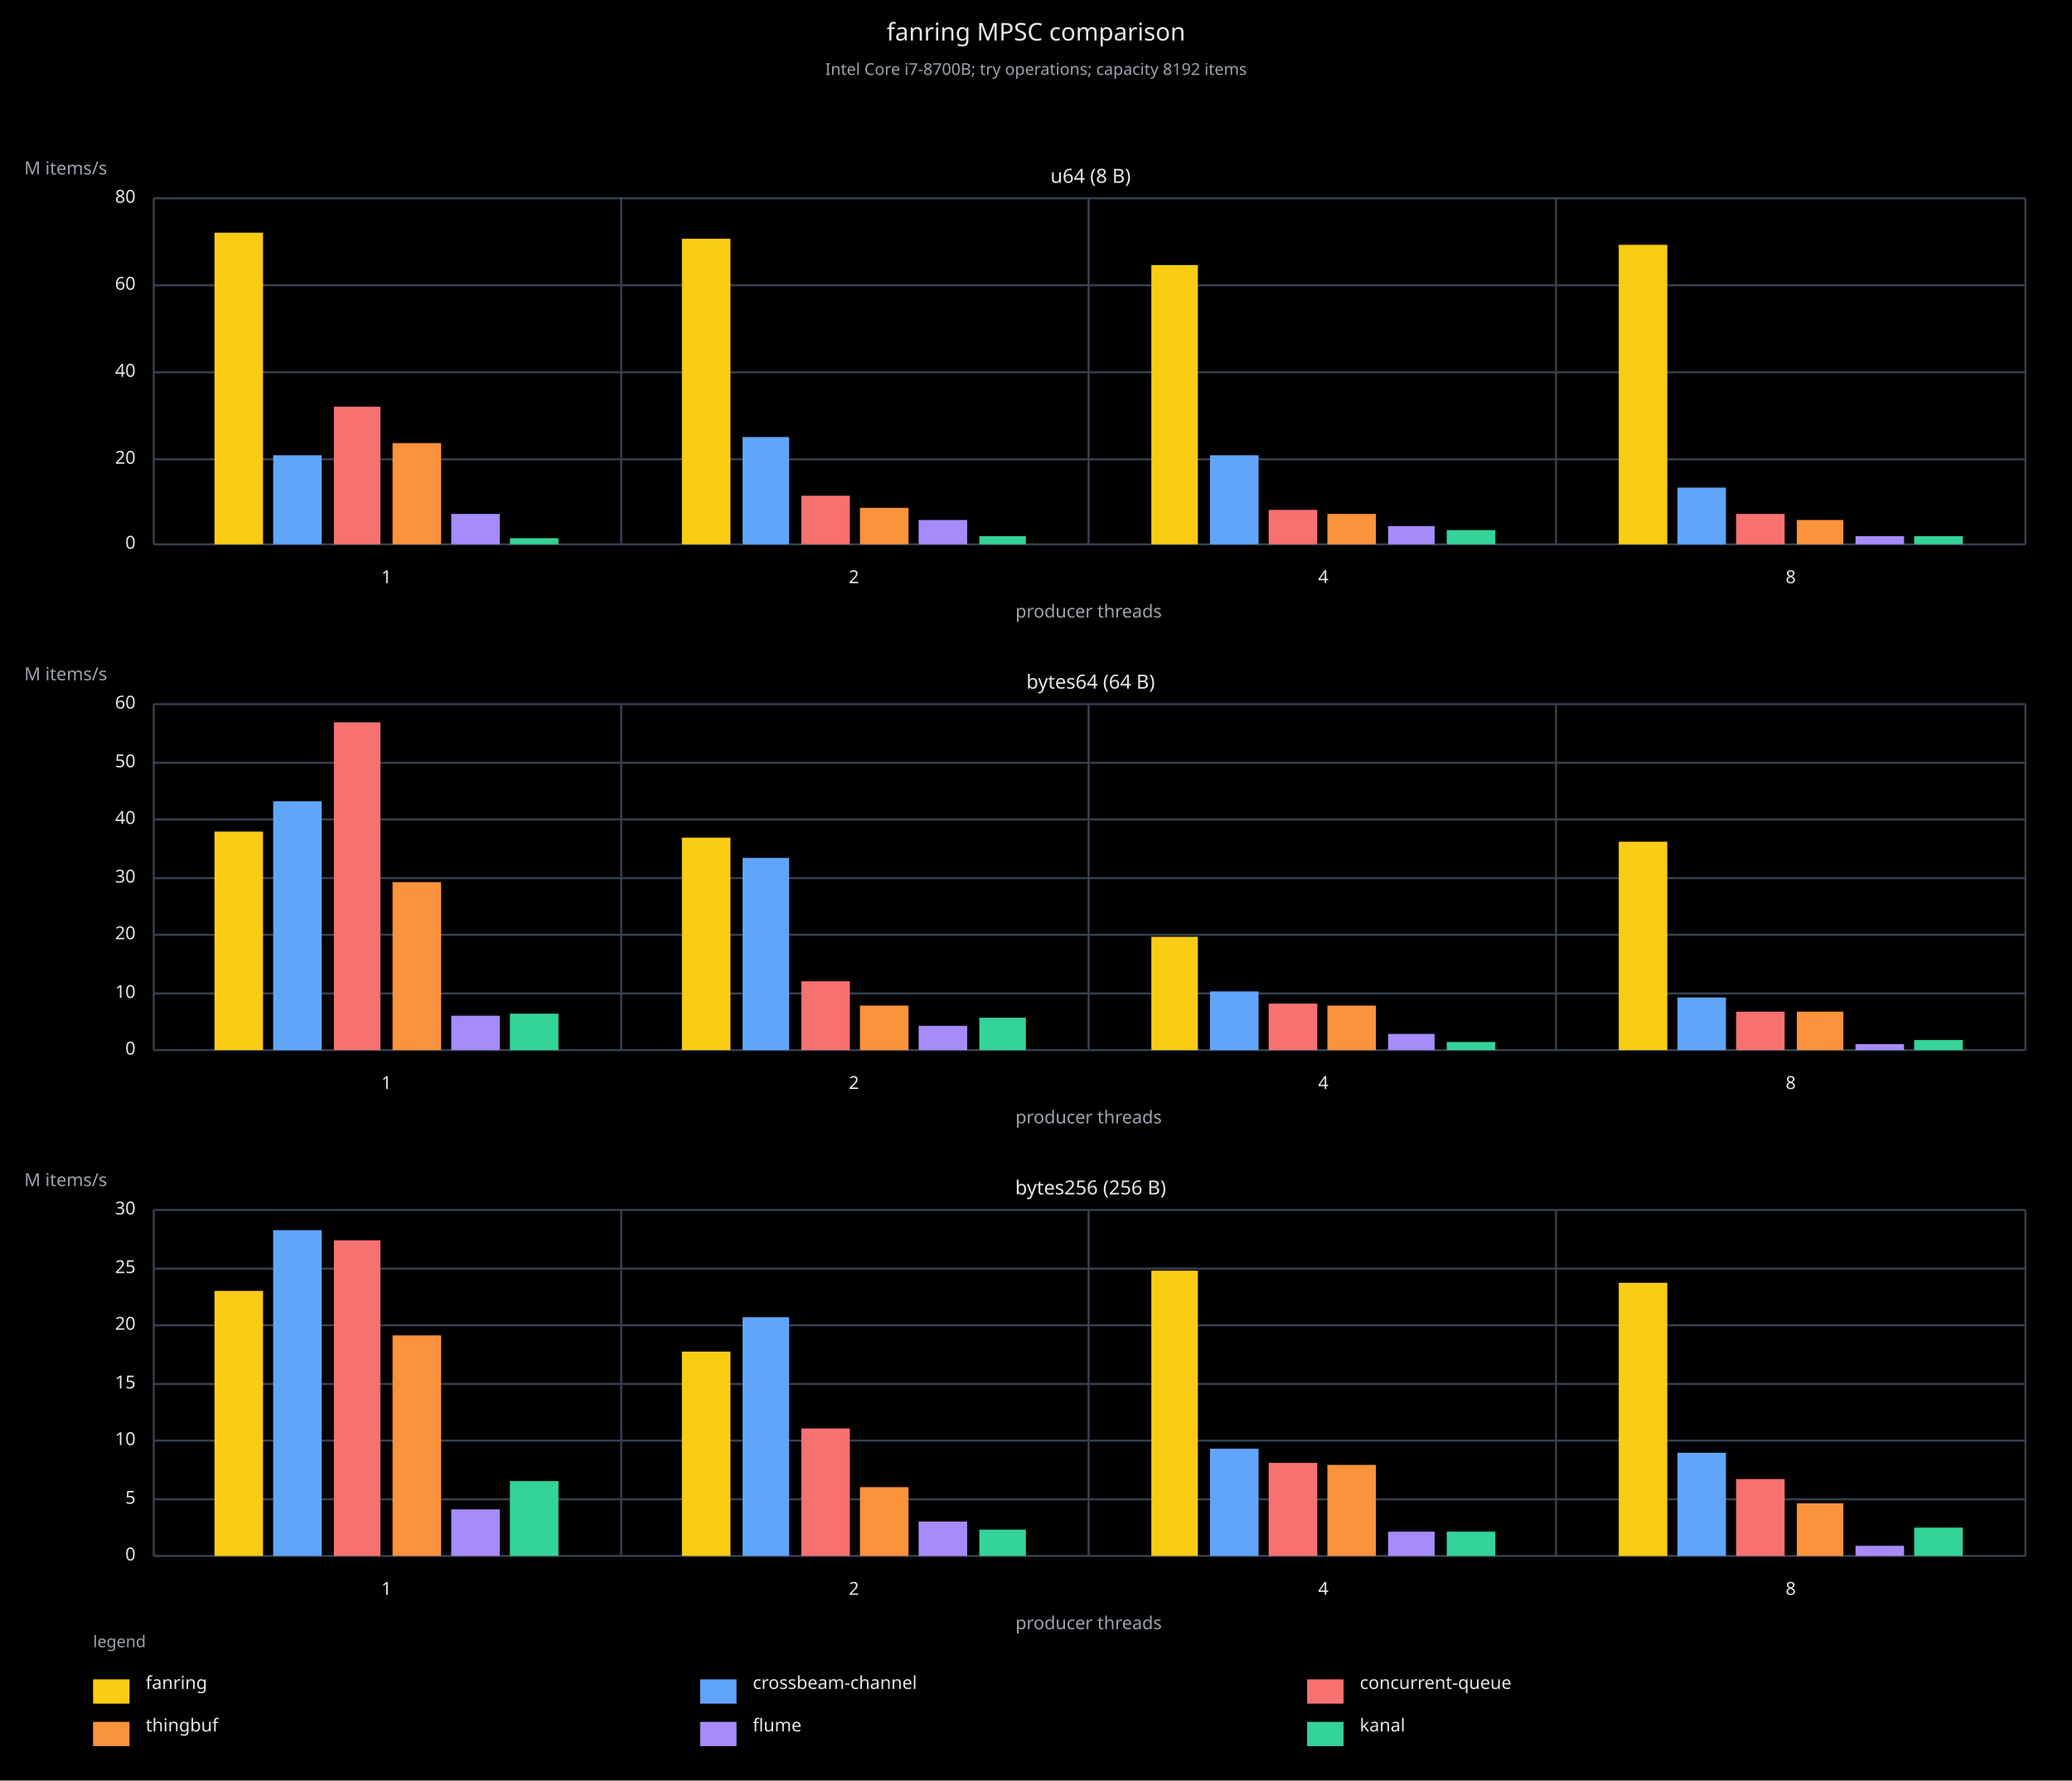
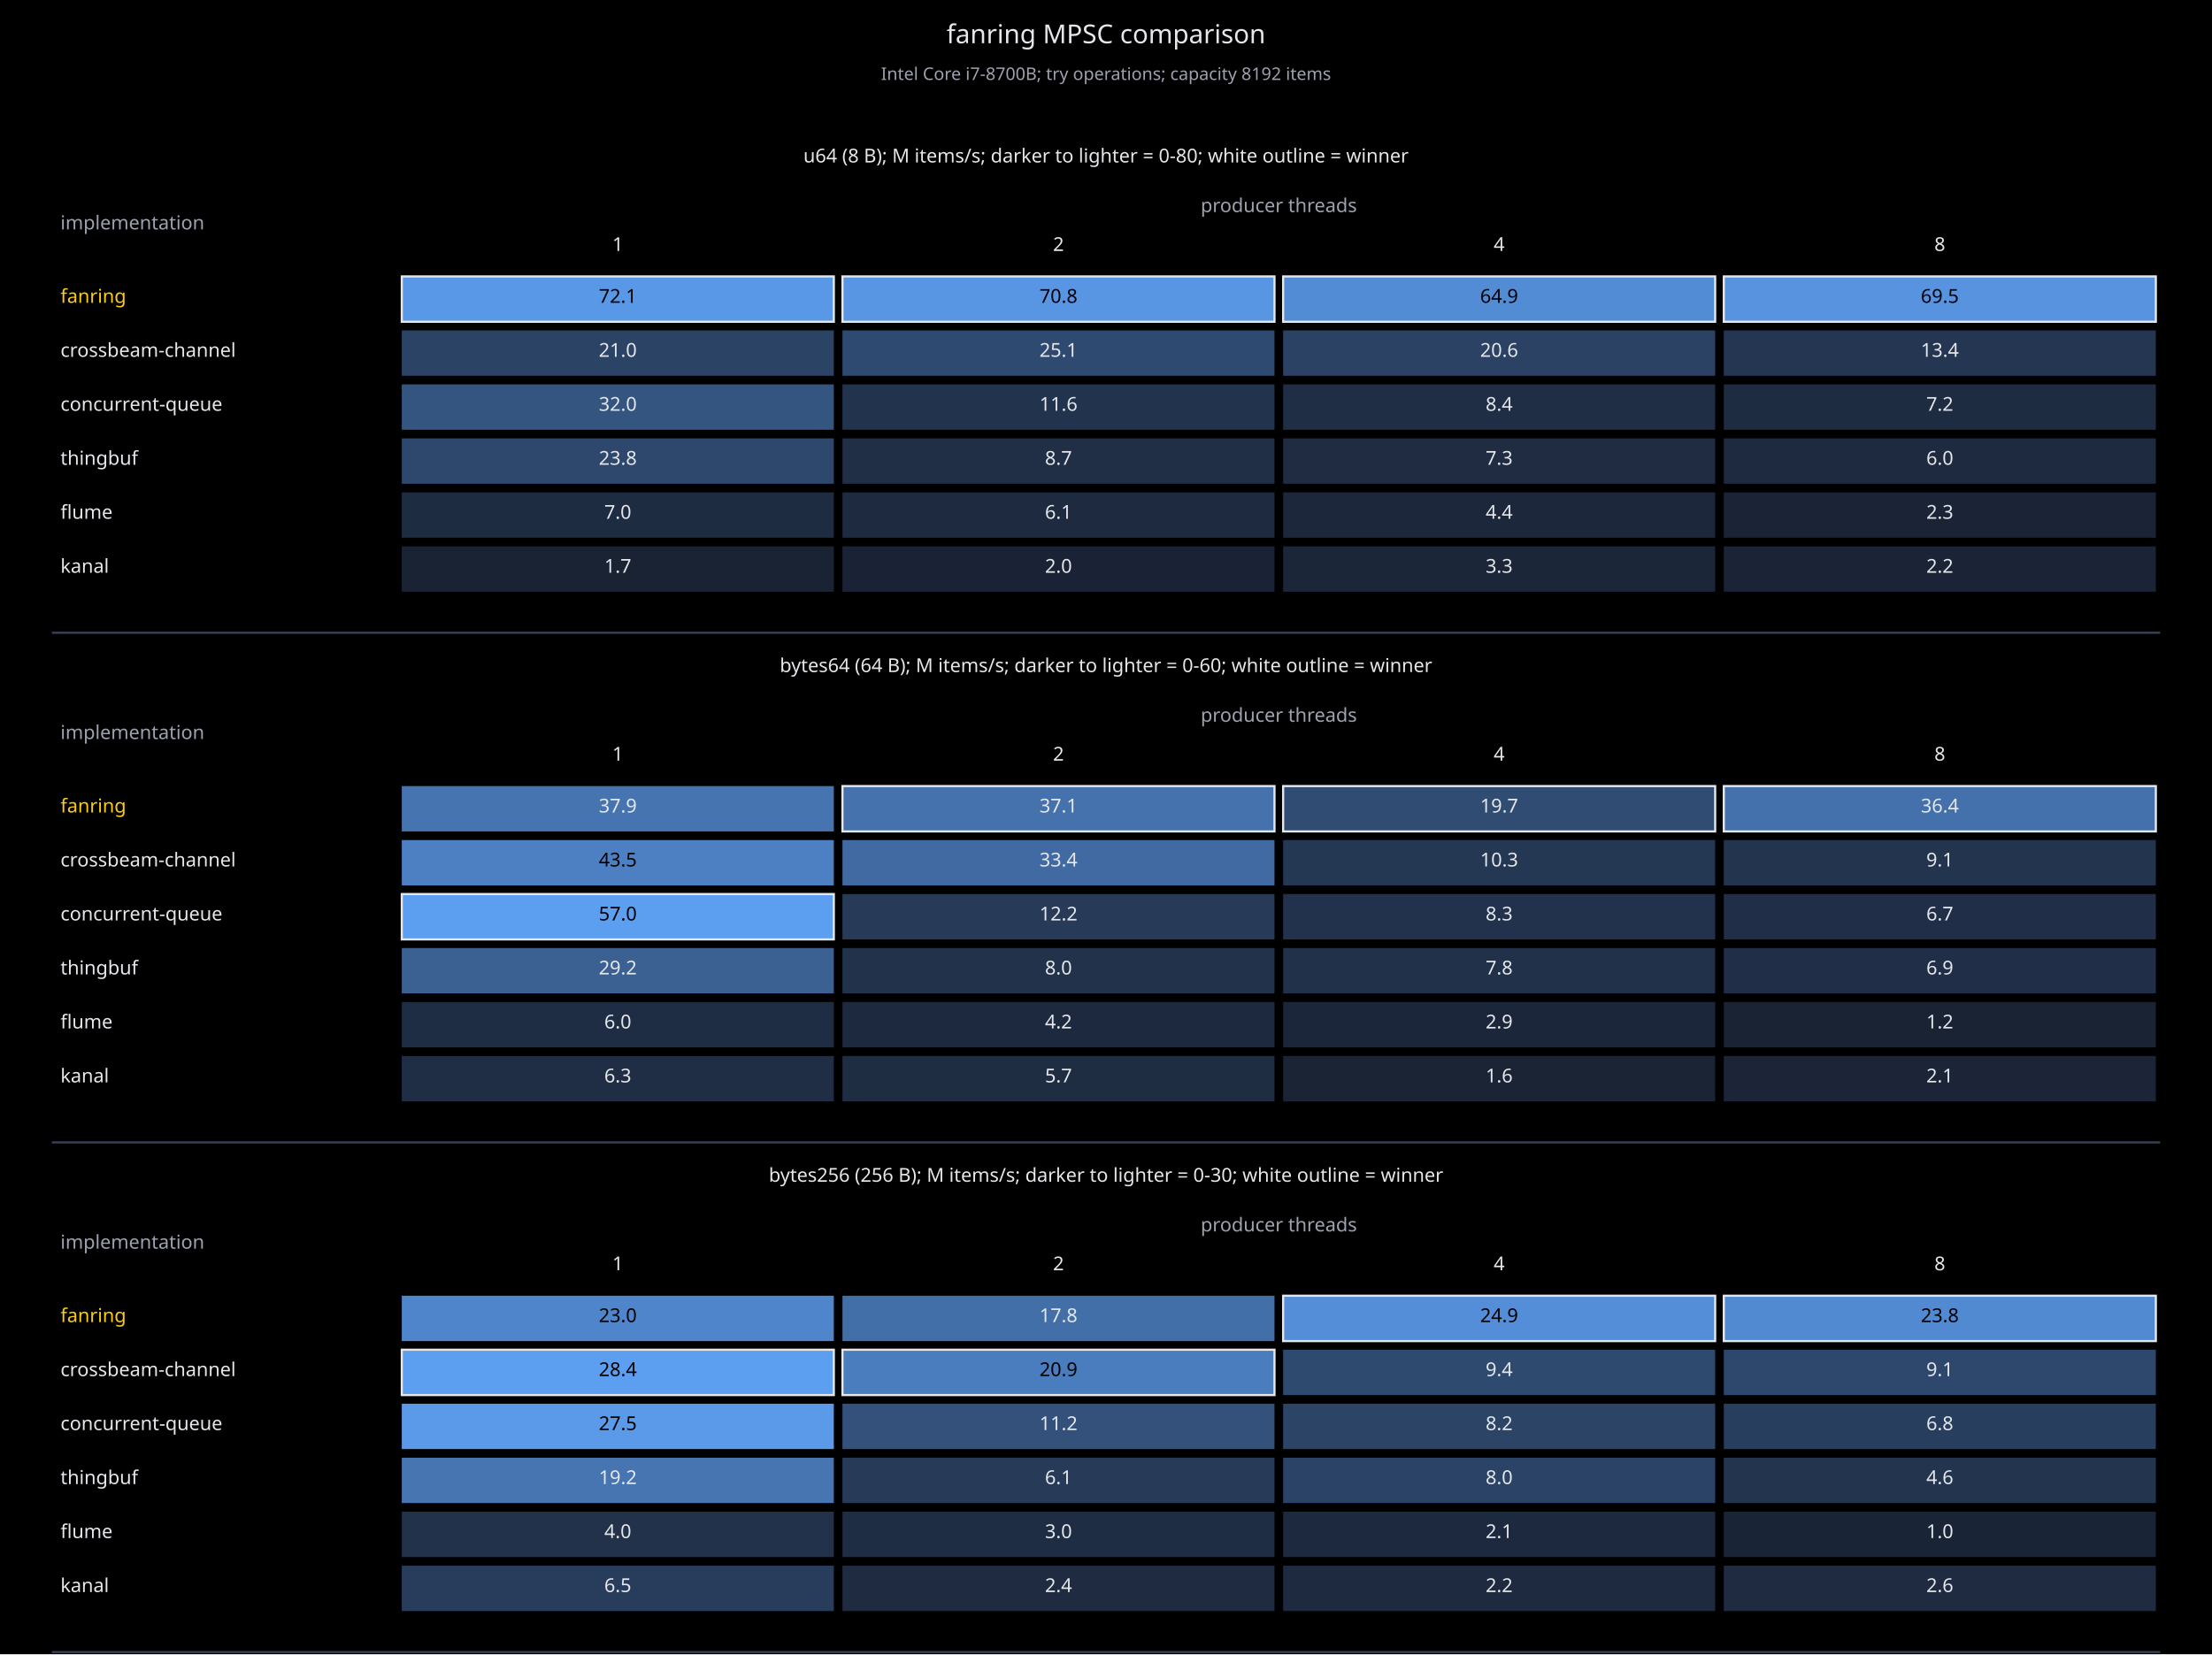
- <svg xmlns="http://www.w3.org/2000/svg" width="1024" height="880" viewBox="0 0 1024 880">
-   <rect x="0" y="0" width="1024" height="880" opacity="1" fill="#000000" stroke="none" />
+ <svg xmlns="http://www.w3.org/2000/svg" width="1024" height="766" viewBox="0 0 1024 766">
+   <rect x="0" y="0" width="1024" height="766" opacity="1" fill="#000000" stroke="none" />
  <text x="512" y="17" dy="0.5ex" text-anchor="middle" font-family="sans-serif" font-size="12.097" opacity="1" fill="#E5E7EB">
fanring MPSC comparison
</text>
  <text x="512" y="35" dy="0.5ex" text-anchor="middle" font-family="sans-serif" font-size="8.065" opacity="1" fill="#9CA3AF">
Intel Core i7-8700B; try operations; capacity 8192 items
</text>
-   <text x="539" y="83" dy="0.76em" text-anchor="middle" font-family="sans-serif" font-size="9.677" opacity="1" fill="#E5E7EB">
- u64 (8 B)
- </text>
-   <line opacity="1" stroke="#374151" stroke-width="1" x1="76" y1="269" x2="76" y2="98" />
-   <line opacity="1" stroke="#374151" stroke-width="1" x1="307" y1="269" x2="307" y2="98" />
-   <line opacity="1" stroke="#374151" stroke-width="1" x1="538" y1="269" x2="538" y2="98" />
-   <line opacity="1" stroke="#374151" stroke-width="1" x1="769" y1="269" x2="769" y2="98" />
-   <line opacity="1" stroke="#374151" stroke-width="1" x1="1001" y1="269" x2="1001" y2="98" />
-   <line opacity="1" stroke="#374151" stroke-width="1" x1="76" y1="269" x2="1001" y2="269" />
-   <line opacity="1" stroke="#374151" stroke-width="1" x1="76" y1="227" x2="1001" y2="227" />
-   <line opacity="1" stroke="#374151" stroke-width="1" x1="76" y1="184" x2="1001" y2="184" />
-   <line opacity="1" stroke="#374151" stroke-width="1" x1="76" y1="141" x2="1001" y2="141" />
-   <line opacity="1" stroke="#374151" stroke-width="1" x1="76" y1="98" x2="1001" y2="98" />
-   <text x="191" y="286" dy="0.5ex" text-anchor="middle" font-family="sans-serif" font-size="8.871" opacity="1" fill="#E5E7EB">
+   <text x="512" y="73" dy="0.5ex" text-anchor="middle" font-family="sans-serif" font-size="8.871" opacity="1" fill="#E5E7EB">
+ u64 (8 B); M items/s; darker to lighter = 0-80; white outline = winner
+ </text>
+   <text x="28" y="104" dy="0.5ex" text-anchor="start" font-family="sans-serif" font-size="8.871" opacity="1" fill="#9CA3AF">
+ implementation
+ </text>
+   <text x="592" y="96" dy="0.5ex" text-anchor="middle" font-family="sans-serif" font-size="8.871" opacity="1" fill="#9CA3AF">
+ producer threads
+ </text>
+   <text x="286" y="114" dy="0.5ex" text-anchor="middle" font-family="sans-serif" font-size="8.871" opacity="1" fill="#E5E7EB">
1
</text>
-   <text x="422" y="286" dy="0.5ex" text-anchor="middle" font-family="sans-serif" font-size="8.871" opacity="1" fill="#E5E7EB">
+   <text x="490" y="114" dy="0.5ex" text-anchor="middle" font-family="sans-serif" font-size="8.871" opacity="1" fill="#E5E7EB">
2
</text>
-   <text x="654" y="286" dy="0.5ex" text-anchor="middle" font-family="sans-serif" font-size="8.871" opacity="1" fill="#E5E7EB">
+   <text x="694" y="114" dy="0.5ex" text-anchor="middle" font-family="sans-serif" font-size="8.871" opacity="1" fill="#E5E7EB">
4
</text>
-   <text x="885" y="286" dy="0.5ex" text-anchor="middle" font-family="sans-serif" font-size="8.871" opacity="1" fill="#E5E7EB">
+   <text x="898" y="114" dy="0.5ex" text-anchor="middle" font-family="sans-serif" font-size="8.871" opacity="1" fill="#E5E7EB">
8
</text>
-   <text x="538" y="303" dy="0.5ex" text-anchor="middle" font-family="sans-serif" font-size="8.871" opacity="1" fill="#9CA3AF">
+   <text x="28" y="138" dy="0.5ex" text-anchor="start" font-family="sans-serif" font-size="8.871" opacity="1" fill="#FACC15">
+ fanring
+ </text>
+   <rect x="186" y="128" width="200" height="21" opacity="1" fill="#5998E6" stroke="none" />
+   <rect x="186" y="128" width="200" height="21" opacity="1" fill="none" stroke="#E5E7EB" />
+   <text x="286" y="138" dy="0.5ex" text-anchor="middle" font-family="sans-serif" font-size="8.871" opacity="1" fill="#000000">
+ 72.1
+ </text>
+   <rect x="390" y="128" width="200" height="21" opacity="1" fill="#5896E3" stroke="none" />
+   <rect x="390" y="128" width="200" height="21" opacity="1" fill="none" stroke="#E5E7EB" />
+   <text x="490" y="138" dy="0.5ex" text-anchor="middle" font-family="sans-serif" font-size="8.871" opacity="1" fill="#000000">
+ 70.8
+ </text>
+   <rect x="594" y="128" width="200" height="21" opacity="1" fill="#528CD4" stroke="none" />
+   <rect x="594" y="128" width="200" height="21" opacity="1" fill="none" stroke="#E5E7EB" />
+   <text x="694" y="138" dy="0.5ex" text-anchor="middle" font-family="sans-serif" font-size="8.871" opacity="1" fill="#000000">
+ 64.9
+ </text>
+   <rect x="798" y="128" width="200" height="21" opacity="1" fill="#5793DF" stroke="none" />
+   <rect x="798" y="128" width="200" height="21" opacity="1" fill="none" stroke="#E5E7EB" />
+   <text x="898" y="138" dy="0.5ex" text-anchor="middle" font-family="sans-serif" font-size="8.871" opacity="1" fill="#000000">
+ 69.5
+ </text>
+   <text x="28" y="163" dy="0.5ex" text-anchor="start" font-family="sans-serif" font-size="8.871" opacity="1" fill="#E5E7EB">
+ crossbeam-channel
+ </text>
+   <rect x="186" y="153" width="200" height="21" opacity="1" fill="#2B4365" stroke="none" />
+   <text x="286" y="163" dy="0.5ex" text-anchor="middle" font-family="sans-serif" font-size="8.871" opacity="1" fill="#E5E7EB">
+ 21.0
+ </text>
+   <rect x="390" y="153" width="200" height="21" opacity="1" fill="#2F4A70" stroke="none" />
+   <text x="490" y="163" dy="0.5ex" text-anchor="middle" font-family="sans-serif" font-size="8.871" opacity="1" fill="#E5E7EB">
+ 25.1
+ </text>
+   <rect x="594" y="153" width="200" height="21" opacity="1" fill="#2B4264" stroke="none" />
+   <text x="694" y="163" dy="0.5ex" text-anchor="middle" font-family="sans-serif" font-size="8.871" opacity="1" fill="#E5E7EB">
+ 20.6
+ </text>
+   <rect x="798" y="153" width="200" height="21" opacity="1" fill="#243652" stroke="none" />
+   <text x="898" y="163" dy="0.5ex" text-anchor="middle" font-family="sans-serif" font-size="8.871" opacity="1" fill="#E5E7EB">
+ 13.4
+ </text>
+   <text x="28" y="188" dy="0.5ex" text-anchor="start" font-family="sans-serif" font-size="8.871" opacity="1" fill="#E5E7EB">
+ concurrent-queue
+ </text>
+   <rect x="186" y="178" width="200" height="21" opacity="1" fill="#355581" stroke="none" />
+   <text x="286" y="188" dy="0.5ex" text-anchor="middle" font-family="sans-serif" font-size="8.871" opacity="1" fill="#E5E7EB">
+ 32.0
+ </text>
+   <rect x="390" y="178" width="200" height="21" opacity="1" fill="#22334D" stroke="none" />
+   <text x="490" y="188" dy="0.5ex" text-anchor="middle" font-family="sans-serif" font-size="8.871" opacity="1" fill="#E5E7EB">
+ 11.6
+ </text>
+   <rect x="594" y="178" width="200" height="21" opacity="1" fill="#202E45" stroke="none" />
+   <text x="694" y="188" dy="0.5ex" text-anchor="middle" font-family="sans-serif" font-size="8.871" opacity="1" fill="#E5E7EB">
+ 8.4
+ </text>
+   <rect x="798" y="178" width="200" height="21" opacity="1" fill="#1E2C42" stroke="none" />
+   <text x="898" y="188" dy="0.5ex" text-anchor="middle" font-family="sans-serif" font-size="8.871" opacity="1" fill="#E5E7EB">
+ 7.2
+ </text>
+   <text x="28" y="213" dy="0.5ex" text-anchor="start" font-family="sans-serif" font-size="8.871" opacity="1" fill="#E5E7EB">
+ thingbuf
+ </text>
+   <rect x="186" y="203" width="200" height="21" opacity="1" fill="#2D486C" stroke="none" />
+   <text x="286" y="213" dy="0.5ex" text-anchor="middle" font-family="sans-serif" font-size="8.871" opacity="1" fill="#E5E7EB">
+ 23.8
+ </text>
+   <rect x="390" y="203" width="200" height="21" opacity="1" fill="#202F46" stroke="none" />
+   <text x="490" y="213" dy="0.5ex" text-anchor="middle" font-family="sans-serif" font-size="8.871" opacity="1" fill="#E5E7EB">
+ 8.7
+ </text>
+   <rect x="594" y="203" width="200" height="21" opacity="1" fill="#1F2C42" stroke="none" />
+   <text x="694" y="213" dy="0.5ex" text-anchor="middle" font-family="sans-serif" font-size="8.871" opacity="1" fill="#E5E7EB">
+ 7.3
+ </text>
+   <rect x="798" y="203" width="200" height="21" opacity="1" fill="#1D2A3F" stroke="none" />
+   <text x="898" y="213" dy="0.5ex" text-anchor="middle" font-family="sans-serif" font-size="8.871" opacity="1" fill="#E5E7EB">
+ 6.0
+ </text>
+   <text x="28" y="238" dy="0.5ex" text-anchor="start" font-family="sans-serif" font-size="8.871" opacity="1" fill="#E5E7EB">
+ flume
+ </text>
+   <rect x="186" y="228" width="200" height="21" opacity="1" fill="#1E2C42" stroke="none" />
+   <text x="286" y="238" dy="0.5ex" text-anchor="middle" font-family="sans-serif" font-size="8.871" opacity="1" fill="#E5E7EB">
+ 7.0
+ </text>
+   <rect x="390" y="228" width="200" height="21" opacity="1" fill="#1D2A3F" stroke="none" />
+   <text x="490" y="238" dy="0.5ex" text-anchor="middle" font-family="sans-serif" font-size="8.871" opacity="1" fill="#E5E7EB">
+ 6.1
+ </text>
+   <rect x="594" y="228" width="200" height="21" opacity="1" fill="#1C273B" stroke="none" />
+   <text x="694" y="238" dy="0.5ex" text-anchor="middle" font-family="sans-serif" font-size="8.871" opacity="1" fill="#E5E7EB">
+ 4.4
+ </text>
+   <rect x="798" y="228" width="200" height="21" opacity="1" fill="#1A2436" stroke="none" />
+   <text x="898" y="238" dy="0.5ex" text-anchor="middle" font-family="sans-serif" font-size="8.871" opacity="1" fill="#E5E7EB">
+ 2.3
+ </text>
+   <text x="28" y="263" dy="0.5ex" text-anchor="start" font-family="sans-serif" font-size="8.871" opacity="1" fill="#E5E7EB">
+ kanal
+ </text>
+   <rect x="186" y="253" width="200" height="21" opacity="1" fill="#1A2334" stroke="none" />
+   <text x="286" y="263" dy="0.5ex" text-anchor="middle" font-family="sans-serif" font-size="8.871" opacity="1" fill="#E5E7EB">
+ 1.7
+ </text>
+   <rect x="390" y="253" width="200" height="21" opacity="1" fill="#1A2335" stroke="none" />
+   <text x="490" y="263" dy="0.5ex" text-anchor="middle" font-family="sans-serif" font-size="8.871" opacity="1" fill="#E5E7EB">
+ 2.0
+ </text>
+   <rect x="594" y="253" width="200" height="21" opacity="1" fill="#1B2638" stroke="none" />
+   <text x="694" y="263" dy="0.5ex" text-anchor="middle" font-family="sans-serif" font-size="8.871" opacity="1" fill="#E5E7EB">
+ 3.3
+ </text>
+   <rect x="798" y="253" width="200" height="21" opacity="1" fill="#1A2436" stroke="none" />
+   <text x="898" y="263" dy="0.5ex" text-anchor="middle" font-family="sans-serif" font-size="8.871" opacity="1" fill="#E5E7EB">
+ 2.2
+ </text>
+   <polyline fill="none" opacity="1" stroke="#374151" stroke-width="1" points="24,293 1000,293 " />
+   <text x="512" y="309" dy="0.5ex" text-anchor="middle" font-family="sans-serif" font-size="8.871" opacity="1" fill="#E5E7EB">
+ bytes64 (64 B); M items/s; darker to lighter = 0-60; white outline = winner
+ </text>
+   <text x="28" y="340" dy="0.5ex" text-anchor="start" font-family="sans-serif" font-size="8.871" opacity="1" fill="#9CA3AF">
+ implementation
+ </text>
+   <text x="592" y="332" dy="0.5ex" text-anchor="middle" font-family="sans-serif" font-size="8.871" opacity="1" fill="#9CA3AF">
producer threads
</text>
-   <text x="67" y="269" dy="0.5ex" text-anchor="end" font-family="sans-serif" font-size="8.871" opacity="1" fill="#E5E7EB">
- 0
- </text>
-   <text x="67" y="227" dy="0.5ex" text-anchor="end" font-family="sans-serif" font-size="8.871" opacity="1" fill="#E5E7EB">
- 20
- </text>
-   <text x="67" y="184" dy="0.5ex" text-anchor="end" font-family="sans-serif" font-size="8.871" opacity="1" fill="#E5E7EB">
- 40
- </text>
-   <text x="67" y="141" dy="0.5ex" text-anchor="end" font-family="sans-serif" font-size="8.871" opacity="1" fill="#E5E7EB">
- 60
- </text>
-   <text x="67" y="98" dy="0.5ex" text-anchor="end" font-family="sans-serif" font-size="8.871" opacity="1" fill="#E5E7EB">
- 80
- </text>
-   <text x="12" y="84" dy="0.5ex" text-anchor="start" font-family="sans-serif" font-size="8.871" opacity="1" fill="#9CA3AF">
- M items/s
- </text>
-   <rect x="106" y="115" width="24" height="154" opacity="1" fill="#FACC15" stroke="none" />
-   <rect x="337" y="118" width="24" height="151" opacity="1" fill="#FACC15" stroke="none" />
-   <rect x="569" y="131" width="23" height="138" opacity="1" fill="#FACC15" stroke="none" />
-   <rect x="800" y="121" width="24" height="148" opacity="1" fill="#FACC15" stroke="none" />
-   <rect x="135" y="225" width="24" height="44" opacity="1" fill="#60A5FA" stroke="none" />
-   <rect x="367" y="216" width="23" height="53" opacity="1" fill="#60A5FA" stroke="none" />
-   <rect x="598" y="225" width="24" height="44" opacity="1" fill="#60A5FA" stroke="none" />
-   <rect x="829" y="241" width="24" height="28" opacity="1" fill="#60A5FA" stroke="none" />
-   <rect x="165" y="201" width="23" height="68" opacity="1" fill="#F87171" stroke="none" />
-   <rect x="396" y="245" width="24" height="24" opacity="1" fill="#F87171" stroke="none" />
-   <rect x="627" y="252" width="24" height="17" opacity="1" fill="#F87171" stroke="none" />
-   <rect x="858" y="254" width="24" height="15" opacity="1" fill="#F87171" stroke="none" />
-   <rect x="194" y="219" width="24" height="50" opacity="1" fill="#FB923C" stroke="none" />
-   <rect x="425" y="251" width="24" height="18" opacity="1" fill="#FB923C" stroke="none" />
-   <rect x="656" y="254" width="24" height="15" opacity="1" fill="#FB923C" stroke="none" />
-   <rect x="888" y="257" width="23" height="12" opacity="1" fill="#FB923C" stroke="none" />
-   <rect x="223" y="254" width="24" height="15" opacity="1" fill="#A78BFA" stroke="none" />
-   <rect x="454" y="257" width="24" height="12" opacity="1" fill="#A78BFA" stroke="none" />
-   <rect x="686" y="260" width="23" height="9" opacity="1" fill="#A78BFA" stroke="none" />
-   <rect x="917" y="265" width="24" height="4" opacity="1" fill="#A78BFA" stroke="none" />
-   <rect x="252" y="266" width="24" height="3" opacity="1" fill="#34D399" stroke="none" />
-   <rect x="484" y="265" width="23" height="4" opacity="1" fill="#34D399" stroke="none" />
-   <rect x="715" y="262" width="24" height="7" opacity="1" fill="#34D399" stroke="none" />
-   <rect x="946" y="265" width="24" height="4" opacity="1" fill="#34D399" stroke="none" />
-   <text x="539" y="333" dy="0.76em" text-anchor="middle" font-family="sans-serif" font-size="9.677" opacity="1" fill="#E5E7EB">
- bytes64 (64 B)
- </text>
-   <line opacity="1" stroke="#374151" stroke-width="1" x1="76" y1="519" x2="76" y2="348" />
-   <line opacity="1" stroke="#374151" stroke-width="1" x1="307" y1="519" x2="307" y2="348" />
-   <line opacity="1" stroke="#374151" stroke-width="1" x1="538" y1="519" x2="538" y2="348" />
-   <line opacity="1" stroke="#374151" stroke-width="1" x1="769" y1="519" x2="769" y2="348" />
-   <line opacity="1" stroke="#374151" stroke-width="1" x1="1001" y1="519" x2="1001" y2="348" />
-   <line opacity="1" stroke="#374151" stroke-width="1" x1="76" y1="519" x2="1001" y2="519" />
-   <line opacity="1" stroke="#374151" stroke-width="1" x1="76" y1="491" x2="1001" y2="491" />
-   <line opacity="1" stroke="#374151" stroke-width="1" x1="76" y1="462" x2="1001" y2="462" />
-   <line opacity="1" stroke="#374151" stroke-width="1" x1="76" y1="434" x2="1001" y2="434" />
-   <line opacity="1" stroke="#374151" stroke-width="1" x1="76" y1="405" x2="1001" y2="405" />
-   <line opacity="1" stroke="#374151" stroke-width="1" x1="76" y1="377" x2="1001" y2="377" />
-   <line opacity="1" stroke="#374151" stroke-width="1" x1="76" y1="348" x2="1001" y2="348" />
-   <text x="191" y="536" dy="0.5ex" text-anchor="middle" font-family="sans-serif" font-size="8.871" opacity="1" fill="#E5E7EB">
+   <text x="286" y="350" dy="0.5ex" text-anchor="middle" font-family="sans-serif" font-size="8.871" opacity="1" fill="#E5E7EB">
1
</text>
-   <text x="422" y="536" dy="0.5ex" text-anchor="middle" font-family="sans-serif" font-size="8.871" opacity="1" fill="#E5E7EB">
+   <text x="490" y="350" dy="0.5ex" text-anchor="middle" font-family="sans-serif" font-size="8.871" opacity="1" fill="#E5E7EB">
2
</text>
-   <text x="654" y="536" dy="0.5ex" text-anchor="middle" font-family="sans-serif" font-size="8.871" opacity="1" fill="#E5E7EB">
+   <text x="694" y="350" dy="0.5ex" text-anchor="middle" font-family="sans-serif" font-size="8.871" opacity="1" fill="#E5E7EB">
4
</text>
-   <text x="885" y="536" dy="0.5ex" text-anchor="middle" font-family="sans-serif" font-size="8.871" opacity="1" fill="#E5E7EB">
+   <text x="898" y="350" dy="0.5ex" text-anchor="middle" font-family="sans-serif" font-size="8.871" opacity="1" fill="#E5E7EB">
8
</text>
-   <text x="538" y="553" dy="0.5ex" text-anchor="middle" font-family="sans-serif" font-size="8.871" opacity="1" fill="#9CA3AF">
+   <text x="28" y="374" dy="0.5ex" text-anchor="start" font-family="sans-serif" font-size="8.871" opacity="1" fill="#FACC15">
+ fanring
+ </text>
+   <rect x="186" y="364" width="200" height="21" opacity="1" fill="#4674B0" stroke="none" />
+   <text x="286" y="374" dy="0.5ex" text-anchor="middle" font-family="sans-serif" font-size="8.871" opacity="1" fill="#E5E7EB">
+ 37.9
+ </text>
+   <rect x="390" y="364" width="200" height="21" opacity="1" fill="#4572AD" stroke="none" />
+   <rect x="390" y="364" width="200" height="21" opacity="1" fill="none" stroke="#E5E7EB" />
+   <text x="490" y="374" dy="0.5ex" text-anchor="middle" font-family="sans-serif" font-size="8.871" opacity="1" fill="#E5E7EB">
+ 37.1
+ </text>
+   <rect x="594" y="364" width="200" height="21" opacity="1" fill="#304C72" stroke="none" />
+   <rect x="594" y="364" width="200" height="21" opacity="1" fill="none" stroke="#E5E7EB" />
+   <text x="694" y="374" dy="0.5ex" text-anchor="middle" font-family="sans-serif" font-size="8.871" opacity="1" fill="#E5E7EB">
+ 19.7
+ </text>
+   <rect x="798" y="364" width="200" height="21" opacity="1" fill="#4471AB" stroke="none" />
+   <rect x="798" y="364" width="200" height="21" opacity="1" fill="none" stroke="#E5E7EB" />
+   <text x="898" y="374" dy="0.5ex" text-anchor="middle" font-family="sans-serif" font-size="8.871" opacity="1" fill="#E5E7EB">
+ 36.4
+ </text>
+   <text x="28" y="399" dy="0.5ex" text-anchor="start" font-family="sans-serif" font-size="8.871" opacity="1" fill="#E5E7EB">
+ crossbeam-channel
+ </text>
+   <rect x="186" y="389" width="200" height="21" opacity="1" fill="#4C80C2" stroke="none" />
+   <text x="286" y="399" dy="0.5ex" text-anchor="middle" font-family="sans-serif" font-size="8.871" opacity="1" fill="#000000">
+ 43.5
+ </text>
+   <rect x="390" y="389" width="200" height="21" opacity="1" fill="#406AA1" stroke="none" />
+   <text x="490" y="399" dy="0.5ex" text-anchor="middle" font-family="sans-serif" font-size="8.871" opacity="1" fill="#E5E7EB">
+ 33.4
+ </text>
+   <rect x="594" y="389" width="200" height="21" opacity="1" fill="#243753" stroke="none" />
+   <text x="694" y="399" dy="0.5ex" text-anchor="middle" font-family="sans-serif" font-size="8.871" opacity="1" fill="#E5E7EB">
+ 10.3
+ </text>
+   <rect x="798" y="389" width="200" height="21" opacity="1" fill="#23344F" stroke="none" />
+   <text x="898" y="399" dy="0.5ex" text-anchor="middle" font-family="sans-serif" font-size="8.871" opacity="1" fill="#E5E7EB">
+ 9.1
+ </text>
+   <text x="28" y="424" dy="0.5ex" text-anchor="start" font-family="sans-serif" font-size="8.871" opacity="1" fill="#E5E7EB">
+ concurrent-queue
+ </text>
+   <rect x="186" y="414" width="200" height="21" opacity="1" fill="#5C9EF0" stroke="none" />
+   <rect x="186" y="414" width="200" height="21" opacity="1" fill="none" stroke="#E5E7EB" />
+   <text x="286" y="424" dy="0.5ex" text-anchor="middle" font-family="sans-serif" font-size="8.871" opacity="1" fill="#000000">
+ 57.0
+ </text>
+   <rect x="390" y="414" width="200" height="21" opacity="1" fill="#273B59" stroke="none" />
+   <text x="490" y="424" dy="0.5ex" text-anchor="middle" font-family="sans-serif" font-size="8.871" opacity="1" fill="#E5E7EB">
+ 12.2
+ </text>
+   <rect x="594" y="414" width="200" height="21" opacity="1" fill="#22324C" stroke="none" />
+   <text x="694" y="424" dy="0.5ex" text-anchor="middle" font-family="sans-serif" font-size="8.871" opacity="1" fill="#E5E7EB">
+ 8.3
+ </text>
+   <rect x="798" y="414" width="200" height="21" opacity="1" fill="#202F47" stroke="none" />
+   <text x="898" y="424" dy="0.5ex" text-anchor="middle" font-family="sans-serif" font-size="8.871" opacity="1" fill="#E5E7EB">
+ 6.7
+ </text>
+   <text x="28" y="449" dy="0.5ex" text-anchor="start" font-family="sans-serif" font-size="8.871" opacity="1" fill="#E5E7EB">
+ thingbuf
+ </text>
+   <rect x="186" y="439" width="200" height="21" opacity="1" fill="#3B6192" stroke="none" />
+   <text x="286" y="449" dy="0.5ex" text-anchor="middle" font-family="sans-serif" font-size="8.871" opacity="1" fill="#E5E7EB">
+ 29.2
+ </text>
+   <rect x="390" y="439" width="200" height="21" opacity="1" fill="#22324B" stroke="none" />
+   <text x="490" y="449" dy="0.5ex" text-anchor="middle" font-family="sans-serif" font-size="8.871" opacity="1" fill="#E5E7EB">
+ 8.0
+ </text>
+   <rect x="594" y="439" width="200" height="21" opacity="1" fill="#21314A" stroke="none" />
+   <text x="694" y="449" dy="0.5ex" text-anchor="middle" font-family="sans-serif" font-size="8.871" opacity="1" fill="#E5E7EB">
+ 7.8
+ </text>
+   <rect x="798" y="439" width="200" height="21" opacity="1" fill="#202F47" stroke="none" />
+   <text x="898" y="449" dy="0.5ex" text-anchor="middle" font-family="sans-serif" font-size="8.871" opacity="1" fill="#E5E7EB">
+ 6.9
+ </text>
+   <text x="28" y="474" dy="0.5ex" text-anchor="start" font-family="sans-serif" font-size="8.871" opacity="1" fill="#E5E7EB">
+ flume
+ </text>
+   <rect x="186" y="464" width="200" height="21" opacity="1" fill="#1F2D44" stroke="none" />
+   <text x="286" y="474" dy="0.5ex" text-anchor="middle" font-family="sans-serif" font-size="8.871" opacity="1" fill="#E5E7EB">
+ 6.0
+ </text>
+   <rect x="390" y="464" width="200" height="21" opacity="1" fill="#1D293E" stroke="none" />
+   <text x="490" y="474" dy="0.5ex" text-anchor="middle" font-family="sans-serif" font-size="8.871" opacity="1" fill="#E5E7EB">
+ 4.2
+ </text>
+   <rect x="594" y="464" width="200" height="21" opacity="1" fill="#1B263A" stroke="none" />
+   <text x="694" y="474" dy="0.5ex" text-anchor="middle" font-family="sans-serif" font-size="8.871" opacity="1" fill="#E5E7EB">
+ 2.9
+ </text>
+   <rect x="798" y="464" width="200" height="21" opacity="1" fill="#192334" stroke="none" />
+   <text x="898" y="474" dy="0.5ex" text-anchor="middle" font-family="sans-serif" font-size="8.871" opacity="1" fill="#E5E7EB">
+ 1.2
+ </text>
+   <text x="28" y="499" dy="0.5ex" text-anchor="start" font-family="sans-serif" font-size="8.871" opacity="1" fill="#E5E7EB">
+ kanal
+ </text>
+   <rect x="186" y="489" width="200" height="21" opacity="1" fill="#202E45" stroke="none" />
+   <text x="286" y="499" dy="0.5ex" text-anchor="middle" font-family="sans-serif" font-size="8.871" opacity="1" fill="#E5E7EB">
+ 6.3
+ </text>
+   <rect x="390" y="489" width="200" height="21" opacity="1" fill="#1F2D43" stroke="none" />
+   <text x="490" y="499" dy="0.5ex" text-anchor="middle" font-family="sans-serif" font-size="8.871" opacity="1" fill="#E5E7EB">
+ 5.7
+ </text>
+   <rect x="594" y="489" width="200" height="21" opacity="1" fill="#1A2435" stroke="none" />
+   <text x="694" y="499" dy="0.5ex" text-anchor="middle" font-family="sans-serif" font-size="8.871" opacity="1" fill="#E5E7EB">
+ 1.6
+ </text>
+   <rect x="798" y="489" width="200" height="21" opacity="1" fill="#1B2537" stroke="none" />
+   <text x="898" y="499" dy="0.5ex" text-anchor="middle" font-family="sans-serif" font-size="8.871" opacity="1" fill="#E5E7EB">
+ 2.1
+ </text>
+   <polyline fill="none" opacity="1" stroke="#374151" stroke-width="1" points="24,529 1000,529 " />
+   <text x="512" y="545" dy="0.5ex" text-anchor="middle" font-family="sans-serif" font-size="8.871" opacity="1" fill="#E5E7EB">
+ bytes256 (256 B); M items/s; darker to lighter = 0-30; white outline = winner
+ </text>
+   <text x="28" y="576" dy="0.5ex" text-anchor="start" font-family="sans-serif" font-size="8.871" opacity="1" fill="#9CA3AF">
+ implementation
+ </text>
+   <text x="592" y="568" dy="0.5ex" text-anchor="middle" font-family="sans-serif" font-size="8.871" opacity="1" fill="#9CA3AF">
producer threads
</text>
-   <text x="67" y="519" dy="0.5ex" text-anchor="end" font-family="sans-serif" font-size="8.871" opacity="1" fill="#E5E7EB">
- 0
- </text>
-   <text x="67" y="491" dy="0.5ex" text-anchor="end" font-family="sans-serif" font-size="8.871" opacity="1" fill="#E5E7EB">
- 10
- </text>
-   <text x="67" y="462" dy="0.5ex" text-anchor="end" font-family="sans-serif" font-size="8.871" opacity="1" fill="#E5E7EB">
- 20
- </text>
-   <text x="67" y="434" dy="0.5ex" text-anchor="end" font-family="sans-serif" font-size="8.871" opacity="1" fill="#E5E7EB">
- 30
- </text>
-   <text x="67" y="405" dy="0.5ex" text-anchor="end" font-family="sans-serif" font-size="8.871" opacity="1" fill="#E5E7EB">
- 40
- </text>
-   <text x="67" y="377" dy="0.5ex" text-anchor="end" font-family="sans-serif" font-size="8.871" opacity="1" fill="#E5E7EB">
- 50
- </text>
-   <text x="67" y="348" dy="0.5ex" text-anchor="end" font-family="sans-serif" font-size="8.871" opacity="1" fill="#E5E7EB">
- 60
- </text>
-   <text x="12" y="334" dy="0.5ex" text-anchor="start" font-family="sans-serif" font-size="8.871" opacity="1" fill="#9CA3AF">
- M items/s
- </text>
-   <rect x="106" y="411" width="24" height="108" opacity="1" fill="#FACC15" stroke="none" />
-   <rect x="337" y="414" width="24" height="105" opacity="1" fill="#FACC15" stroke="none" />
-   <rect x="569" y="463" width="23" height="56" opacity="1" fill="#FACC15" stroke="none" />
-   <rect x="800" y="416" width="24" height="103" opacity="1" fill="#FACC15" stroke="none" />
-   <rect x="135" y="396" width="24" height="123" opacity="1" fill="#60A5FA" stroke="none" />
-   <rect x="367" y="424" width="23" height="95" opacity="1" fill="#60A5FA" stroke="none" />
-   <rect x="598" y="490" width="24" height="29" opacity="1" fill="#60A5FA" stroke="none" />
-   <rect x="829" y="493" width="24" height="26" opacity="1" fill="#60A5FA" stroke="none" />
-   <rect x="165" y="357" width="23" height="162" opacity="1" fill="#F87171" stroke="none" />
-   <rect x="396" y="485" width="24" height="34" opacity="1" fill="#F87171" stroke="none" />
-   <rect x="627" y="496" width="24" height="23" opacity="1" fill="#F87171" stroke="none" />
-   <rect x="858" y="500" width="24" height="19" opacity="1" fill="#F87171" stroke="none" />
-   <rect x="194" y="436" width="24" height="83" opacity="1" fill="#FB923C" stroke="none" />
-   <rect x="425" y="497" width="24" height="22" opacity="1" fill="#FB923C" stroke="none" />
-   <rect x="656" y="497" width="24" height="22" opacity="1" fill="#FB923C" stroke="none" />
-   <rect x="888" y="500" width="23" height="19" opacity="1" fill="#FB923C" stroke="none" />
-   <rect x="223" y="502" width="24" height="17" opacity="1" fill="#A78BFA" stroke="none" />
-   <rect x="454" y="507" width="24" height="12" opacity="1" fill="#A78BFA" stroke="none" />
-   <rect x="686" y="511" width="23" height="8" opacity="1" fill="#A78BFA" stroke="none" />
-   <rect x="917" y="516" width="24" height="3" opacity="1" fill="#A78BFA" stroke="none" />
-   <rect x="252" y="501" width="24" height="18" opacity="1" fill="#34D399" stroke="none" />
-   <rect x="484" y="503" width="23" height="16" opacity="1" fill="#34D399" stroke="none" />
-   <rect x="715" y="515" width="24" height="4" opacity="1" fill="#34D399" stroke="none" />
-   <rect x="946" y="514" width="24" height="5" opacity="1" fill="#34D399" stroke="none" />
-   <text x="539" y="583" dy="0.76em" text-anchor="middle" font-family="sans-serif" font-size="9.677" opacity="1" fill="#E5E7EB">
- bytes256 (256 B)
- </text>
-   <line opacity="1" stroke="#374151" stroke-width="1" x1="76" y1="769" x2="76" y2="598" />
-   <line opacity="1" stroke="#374151" stroke-width="1" x1="307" y1="769" x2="307" y2="598" />
-   <line opacity="1" stroke="#374151" stroke-width="1" x1="538" y1="769" x2="538" y2="598" />
-   <line opacity="1" stroke="#374151" stroke-width="1" x1="769" y1="769" x2="769" y2="598" />
-   <line opacity="1" stroke="#374151" stroke-width="1" x1="1001" y1="769" x2="1001" y2="598" />
-   <line opacity="1" stroke="#374151" stroke-width="1" x1="76" y1="769" x2="1001" y2="769" />
-   <line opacity="1" stroke="#374151" stroke-width="1" x1="76" y1="741" x2="1001" y2="741" />
-   <line opacity="1" stroke="#374151" stroke-width="1" x1="76" y1="712" x2="1001" y2="712" />
-   <line opacity="1" stroke="#374151" stroke-width="1" x1="76" y1="684" x2="1001" y2="684" />
-   <line opacity="1" stroke="#374151" stroke-width="1" x1="76" y1="655" x2="1001" y2="655" />
-   <line opacity="1" stroke="#374151" stroke-width="1" x1="76" y1="627" x2="1001" y2="627" />
-   <line opacity="1" stroke="#374151" stroke-width="1" x1="76" y1="598" x2="1001" y2="598" />
-   <text x="191" y="786" dy="0.5ex" text-anchor="middle" font-family="sans-serif" font-size="8.871" opacity="1" fill="#E5E7EB">
+   <text x="286" y="586" dy="0.5ex" text-anchor="middle" font-family="sans-serif" font-size="8.871" opacity="1" fill="#E5E7EB">
1
</text>
-   <text x="422" y="786" dy="0.5ex" text-anchor="middle" font-family="sans-serif" font-size="8.871" opacity="1" fill="#E5E7EB">
+   <text x="490" y="586" dy="0.5ex" text-anchor="middle" font-family="sans-serif" font-size="8.871" opacity="1" fill="#E5E7EB">
2
</text>
-   <text x="654" y="786" dy="0.5ex" text-anchor="middle" font-family="sans-serif" font-size="8.871" opacity="1" fill="#E5E7EB">
+   <text x="694" y="586" dy="0.5ex" text-anchor="middle" font-family="sans-serif" font-size="8.871" opacity="1" fill="#E5E7EB">
4
</text>
-   <text x="885" y="786" dy="0.5ex" text-anchor="middle" font-family="sans-serif" font-size="8.871" opacity="1" fill="#E5E7EB">
+   <text x="898" y="586" dy="0.5ex" text-anchor="middle" font-family="sans-serif" font-size="8.871" opacity="1" fill="#E5E7EB">
8
</text>
-   <text x="538" y="803" dy="0.5ex" text-anchor="middle" font-family="sans-serif" font-size="8.871" opacity="1" fill="#9CA3AF">
- producer threads
- </text>
-   <text x="67" y="769" dy="0.5ex" text-anchor="end" font-family="sans-serif" font-size="8.871" opacity="1" fill="#E5E7EB">
- 0
- </text>
-   <text x="67" y="741" dy="0.5ex" text-anchor="end" font-family="sans-serif" font-size="8.871" opacity="1" fill="#E5E7EB">
- 5
- </text>
-   <text x="67" y="712" dy="0.5ex" text-anchor="end" font-family="sans-serif" font-size="8.871" opacity="1" fill="#E5E7EB">
- 10
- </text>
-   <text x="67" y="684" dy="0.5ex" text-anchor="end" font-family="sans-serif" font-size="8.871" opacity="1" fill="#E5E7EB">
- 15
- </text>
-   <text x="67" y="655" dy="0.5ex" text-anchor="end" font-family="sans-serif" font-size="8.871" opacity="1" fill="#E5E7EB">
- 20
- </text>
-   <text x="67" y="627" dy="0.5ex" text-anchor="end" font-family="sans-serif" font-size="8.871" opacity="1" fill="#E5E7EB">
- 25
- </text>
-   <text x="67" y="598" dy="0.5ex" text-anchor="end" font-family="sans-serif" font-size="8.871" opacity="1" fill="#E5E7EB">
- 30
- </text>
-   <text x="12" y="584" dy="0.5ex" text-anchor="start" font-family="sans-serif" font-size="8.871" opacity="1" fill="#9CA3AF">
- M items/s
- </text>
-   <rect x="106" y="638" width="24" height="131" opacity="1" fill="#FACC15" stroke="none" />
-   <rect x="337" y="668" width="24" height="101" opacity="1" fill="#FACC15" stroke="none" />
-   <rect x="569" y="628" width="23" height="141" opacity="1" fill="#FACC15" stroke="none" />
-   <rect x="800" y="634" width="24" height="135" opacity="1" fill="#FACC15" stroke="none" />
-   <rect x="135" y="608" width="24" height="161" opacity="1" fill="#60A5FA" stroke="none" />
-   <rect x="367" y="651" width="23" height="118" opacity="1" fill="#60A5FA" stroke="none" />
-   <rect x="598" y="716" width="24" height="53" opacity="1" fill="#60A5FA" stroke="none" />
-   <rect x="829" y="718" width="24" height="51" opacity="1" fill="#60A5FA" stroke="none" />
-   <rect x="165" y="613" width="23" height="156" opacity="1" fill="#F87171" stroke="none" />
-   <rect x="396" y="706" width="24" height="63" opacity="1" fill="#F87171" stroke="none" />
-   <rect x="627" y="723" width="24" height="46" opacity="1" fill="#F87171" stroke="none" />
-   <rect x="858" y="731" width="24" height="38" opacity="1" fill="#F87171" stroke="none" />
-   <rect x="194" y="660" width="24" height="109" opacity="1" fill="#FB923C" stroke="none" />
-   <rect x="425" y="735" width="24" height="34" opacity="1" fill="#FB923C" stroke="none" />
-   <rect x="656" y="724" width="24" height="45" opacity="1" fill="#FB923C" stroke="none" />
-   <rect x="888" y="743" width="23" height="26" opacity="1" fill="#FB923C" stroke="none" />
-   <rect x="223" y="746" width="24" height="23" opacity="1" fill="#A78BFA" stroke="none" />
-   <rect x="454" y="752" width="24" height="17" opacity="1" fill="#A78BFA" stroke="none" />
-   <rect x="686" y="757" width="23" height="12" opacity="1" fill="#A78BFA" stroke="none" />
-   <rect x="917" y="764" width="24" height="5" opacity="1" fill="#A78BFA" stroke="none" />
-   <rect x="252" y="732" width="24" height="37" opacity="1" fill="#34D399" stroke="none" />
-   <rect x="484" y="756" width="23" height="13" opacity="1" fill="#34D399" stroke="none" />
-   <rect x="715" y="757" width="24" height="12" opacity="1" fill="#34D399" stroke="none" />
-   <rect x="946" y="755" width="24" height="14" opacity="1" fill="#34D399" stroke="none" />
-   <text x="46" y="808" dy="0.76em" text-anchor="start" font-family="sans-serif" font-size="8.065" opacity="1" fill="#9CA3AF">
- legend
- </text>
-   <rect x="46" y="830" width="18" height="12" opacity="1" fill="#FACC15" stroke="none" />
-   <text x="72" y="828" dy="0.76em" text-anchor="start" font-family="sans-serif" font-size="8.871" opacity="1" fill="#E5E7EB">
+   <text x="28" y="610" dy="0.5ex" text-anchor="start" font-family="sans-serif" font-size="8.871" opacity="1" fill="#FACC15">
fanring
</text>
-   <rect x="346" y="830" width="18" height="12" opacity="1" fill="#60A5FA" stroke="none" />
-   <text x="372" y="828" dy="0.76em" text-anchor="start" font-family="sans-serif" font-size="8.871" opacity="1" fill="#E5E7EB">
+   <rect x="186" y="600" width="200" height="21" opacity="1" fill="#4F86CB" stroke="none" />
+   <text x="286" y="610" dy="0.5ex" text-anchor="middle" font-family="sans-serif" font-size="8.871" opacity="1" fill="#000000">
+ 23.0
+ </text>
+   <rect x="390" y="600" width="200" height="21" opacity="1" fill="#436FA8" stroke="none" />
+   <text x="490" y="610" dy="0.5ex" text-anchor="middle" font-family="sans-serif" font-size="8.871" opacity="1" fill="#E5E7EB">
+ 17.8
+ </text>
+   <rect x="594" y="600" width="200" height="21" opacity="1" fill="#548ED8" stroke="none" />
+   <rect x="594" y="600" width="200" height="21" opacity="1" fill="none" stroke="#E5E7EB" />
+   <text x="694" y="610" dy="0.5ex" text-anchor="middle" font-family="sans-serif" font-size="8.871" opacity="1" fill="#000000">
+ 24.9
+ </text>
+   <rect x="798" y="600" width="200" height="21" opacity="1" fill="#518AD1" stroke="none" />
+   <rect x="798" y="600" width="200" height="21" opacity="1" fill="none" stroke="#E5E7EB" />
+   <text x="898" y="610" dy="0.5ex" text-anchor="middle" font-family="sans-serif" font-size="8.871" opacity="1" fill="#000000">
+ 23.8
+ </text>
+   <text x="28" y="635" dy="0.5ex" text-anchor="start" font-family="sans-serif" font-size="8.871" opacity="1" fill="#E5E7EB">
crossbeam-channel
</text>
-   <rect x="646" y="830" width="18" height="12" opacity="1" fill="#F87171" stroke="none" />
-   <text x="672" y="828" dy="0.76em" text-anchor="start" font-family="sans-serif" font-size="8.871" opacity="1" fill="#E5E7EB">
+   <rect x="186" y="625" width="200" height="21" opacity="1" fill="#5C9EEF" stroke="none" />
+   <rect x="186" y="625" width="200" height="21" opacity="1" fill="none" stroke="#E5E7EB" />
+   <text x="286" y="635" dy="0.5ex" text-anchor="middle" font-family="sans-serif" font-size="8.871" opacity="1" fill="#000000">
+ 28.4
+ </text>
+   <rect x="390" y="625" width="200" height="21" opacity="1" fill="#4A7DBD" stroke="none" />
+   <rect x="390" y="625" width="200" height="21" opacity="1" fill="none" stroke="#E5E7EB" />
+   <text x="490" y="635" dy="0.5ex" text-anchor="middle" font-family="sans-serif" font-size="8.871" opacity="1" fill="#000000">
+ 20.9
+ </text>
+   <rect x="594" y="625" width="200" height="21" opacity="1" fill="#2F4A6F" stroke="none" />
+   <text x="694" y="635" dy="0.5ex" text-anchor="middle" font-family="sans-serif" font-size="8.871" opacity="1" fill="#E5E7EB">
+ 9.4
+ </text>
+   <rect x="798" y="625" width="200" height="21" opacity="1" fill="#2E486D" stroke="none" />
+   <text x="898" y="635" dy="0.5ex" text-anchor="middle" font-family="sans-serif" font-size="8.871" opacity="1" fill="#E5E7EB">
+ 9.1
+ </text>
+   <text x="28" y="660" dy="0.5ex" text-anchor="start" font-family="sans-serif" font-size="8.871" opacity="1" fill="#E5E7EB">
concurrent-queue
</text>
-   <rect x="46" y="851" width="18" height="12" opacity="1" fill="#FB923C" stroke="none" />
-   <text x="72" y="849" dy="0.76em" text-anchor="start" font-family="sans-serif" font-size="8.871" opacity="1" fill="#E5E7EB">
+   <rect x="186" y="650" width="200" height="21" opacity="1" fill="#5A9AE9" stroke="none" />
+   <text x="286" y="660" dy="0.5ex" text-anchor="middle" font-family="sans-serif" font-size="8.871" opacity="1" fill="#000000">
+ 27.5
+ </text>
+   <rect x="390" y="650" width="200" height="21" opacity="1" fill="#33517B" stroke="none" />
+   <text x="490" y="660" dy="0.5ex" text-anchor="middle" font-family="sans-serif" font-size="8.871" opacity="1" fill="#E5E7EB">
+ 11.2
+ </text>
+   <rect x="594" y="650" width="200" height="21" opacity="1" fill="#2C4567" stroke="none" />
+   <text x="694" y="660" dy="0.5ex" text-anchor="middle" font-family="sans-serif" font-size="8.871" opacity="1" fill="#E5E7EB">
+ 8.2
+ </text>
+   <rect x="798" y="650" width="200" height="21" opacity="1" fill="#283E5E" stroke="none" />
+   <text x="898" y="660" dy="0.5ex" text-anchor="middle" font-family="sans-serif" font-size="8.871" opacity="1" fill="#E5E7EB">
+ 6.8
+ </text>
+   <text x="28" y="685" dy="0.5ex" text-anchor="start" font-family="sans-serif" font-size="8.871" opacity="1" fill="#E5E7EB">
thingbuf
</text>
-   <rect x="346" y="851" width="18" height="12" opacity="1" fill="#A78BFA" stroke="none" />
-   <text x="372" y="849" dy="0.76em" text-anchor="start" font-family="sans-serif" font-size="8.871" opacity="1" fill="#E5E7EB">
+   <rect x="186" y="675" width="200" height="21" opacity="1" fill="#4675B1" stroke="none" />
+   <text x="286" y="685" dy="0.5ex" text-anchor="middle" font-family="sans-serif" font-size="8.871" opacity="1" fill="#E5E7EB">
+ 19.2
+ </text>
+   <rect x="390" y="675" width="200" height="21" opacity="1" fill="#273B59" stroke="none" />
+   <text x="490" y="685" dy="0.5ex" text-anchor="middle" font-family="sans-serif" font-size="8.871" opacity="1" fill="#E5E7EB">
+ 6.1
+ </text>
+   <rect x="594" y="675" width="200" height="21" opacity="1" fill="#2B4366" stroke="none" />
+   <text x="694" y="685" dy="0.5ex" text-anchor="middle" font-family="sans-serif" font-size="8.871" opacity="1" fill="#E5E7EB">
+ 8.0
+ </text>
+   <rect x="798" y="675" width="200" height="21" opacity="1" fill="#23344F" stroke="none" />
+   <text x="898" y="685" dy="0.5ex" text-anchor="middle" font-family="sans-serif" font-size="8.871" opacity="1" fill="#E5E7EB">
+ 4.6
+ </text>
+   <text x="28" y="710" dy="0.5ex" text-anchor="start" font-family="sans-serif" font-size="8.871" opacity="1" fill="#E5E7EB">
flume
</text>
-   <rect x="646" y="851" width="18" height="12" opacity="1" fill="#34D399" stroke="none" />
-   <text x="672" y="849" dy="0.76em" text-anchor="start" font-family="sans-serif" font-size="8.871" opacity="1" fill="#E5E7EB">
+   <rect x="186" y="700" width="200" height="21" opacity="1" fill="#22324B" stroke="none" />
+   <text x="286" y="710" dy="0.5ex" text-anchor="middle" font-family="sans-serif" font-size="8.871" opacity="1" fill="#E5E7EB">
+ 4.0
+ </text>
+   <rect x="390" y="700" width="200" height="21" opacity="1" fill="#1F2D44" stroke="none" />
+   <text x="490" y="710" dy="0.5ex" text-anchor="middle" font-family="sans-serif" font-size="8.871" opacity="1" fill="#E5E7EB">
+ 3.0
+ </text>
+   <rect x="594" y="700" width="200" height="21" opacity="1" fill="#1D293E" stroke="none" />
+   <text x="694" y="710" dy="0.5ex" text-anchor="middle" font-family="sans-serif" font-size="8.871" opacity="1" fill="#E5E7EB">
+ 2.1
+ </text>
+   <rect x="798" y="700" width="200" height="21" opacity="1" fill="#1A2437" stroke="none" />
+   <text x="898" y="710" dy="0.5ex" text-anchor="middle" font-family="sans-serif" font-size="8.871" opacity="1" fill="#E5E7EB">
+ 1.0
+ </text>
+   <text x="28" y="735" dy="0.5ex" text-anchor="start" font-family="sans-serif" font-size="8.871" opacity="1" fill="#E5E7EB">
kanal
</text>
+   <rect x="186" y="725" width="200" height="21" opacity="1" fill="#283D5C" stroke="none" />
+   <text x="286" y="735" dy="0.5ex" text-anchor="middle" font-family="sans-serif" font-size="8.871" opacity="1" fill="#E5E7EB">
+ 6.5
+ </text>
+   <rect x="390" y="725" width="200" height="21" opacity="1" fill="#1E2B40" stroke="none" />
+   <text x="490" y="735" dy="0.5ex" text-anchor="middle" font-family="sans-serif" font-size="8.871" opacity="1" fill="#E5E7EB">
+ 2.4
+ </text>
+   <rect x="594" y="725" width="200" height="21" opacity="1" fill="#1D2A3F" stroke="none" />
+   <text x="694" y="735" dy="0.5ex" text-anchor="middle" font-family="sans-serif" font-size="8.871" opacity="1" fill="#E5E7EB">
+ 2.2
+ </text>
+   <rect x="798" y="725" width="200" height="21" opacity="1" fill="#1E2B41" stroke="none" />
+   <text x="898" y="735" dy="0.5ex" text-anchor="middle" font-family="sans-serif" font-size="8.871" opacity="1" fill="#E5E7EB">
+ 2.6
+ </text>
+   <polyline fill="none" opacity="1" stroke="#374151" stroke-width="1" points="24,765 1000,765 " />
</svg>
